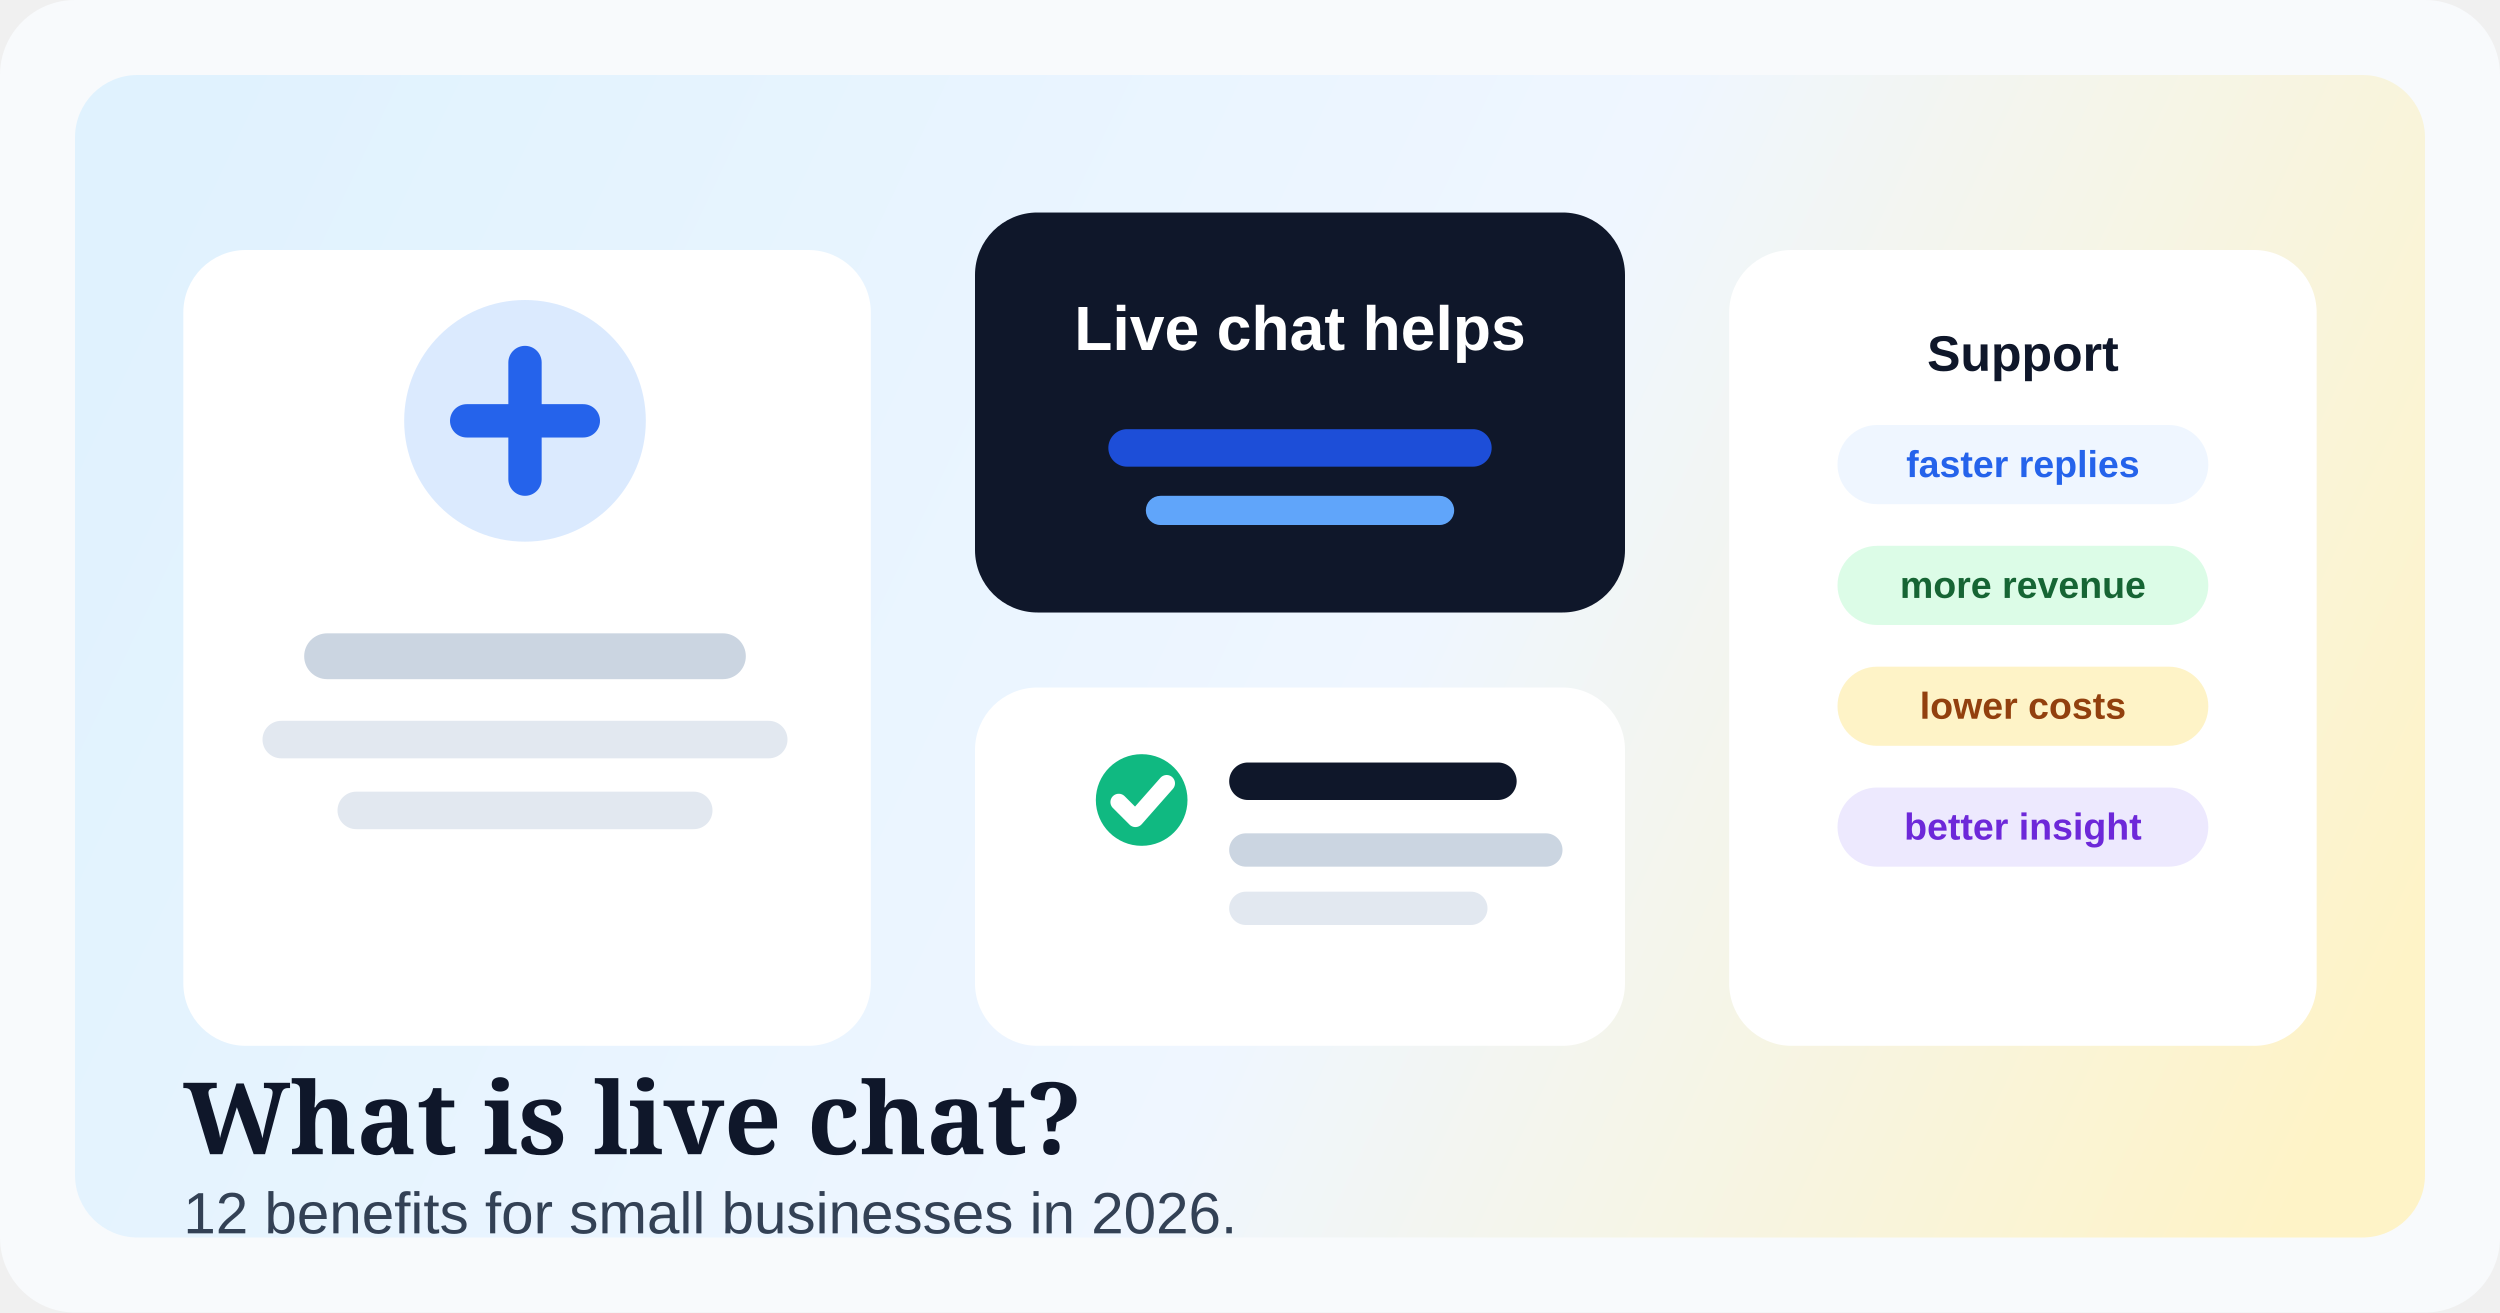
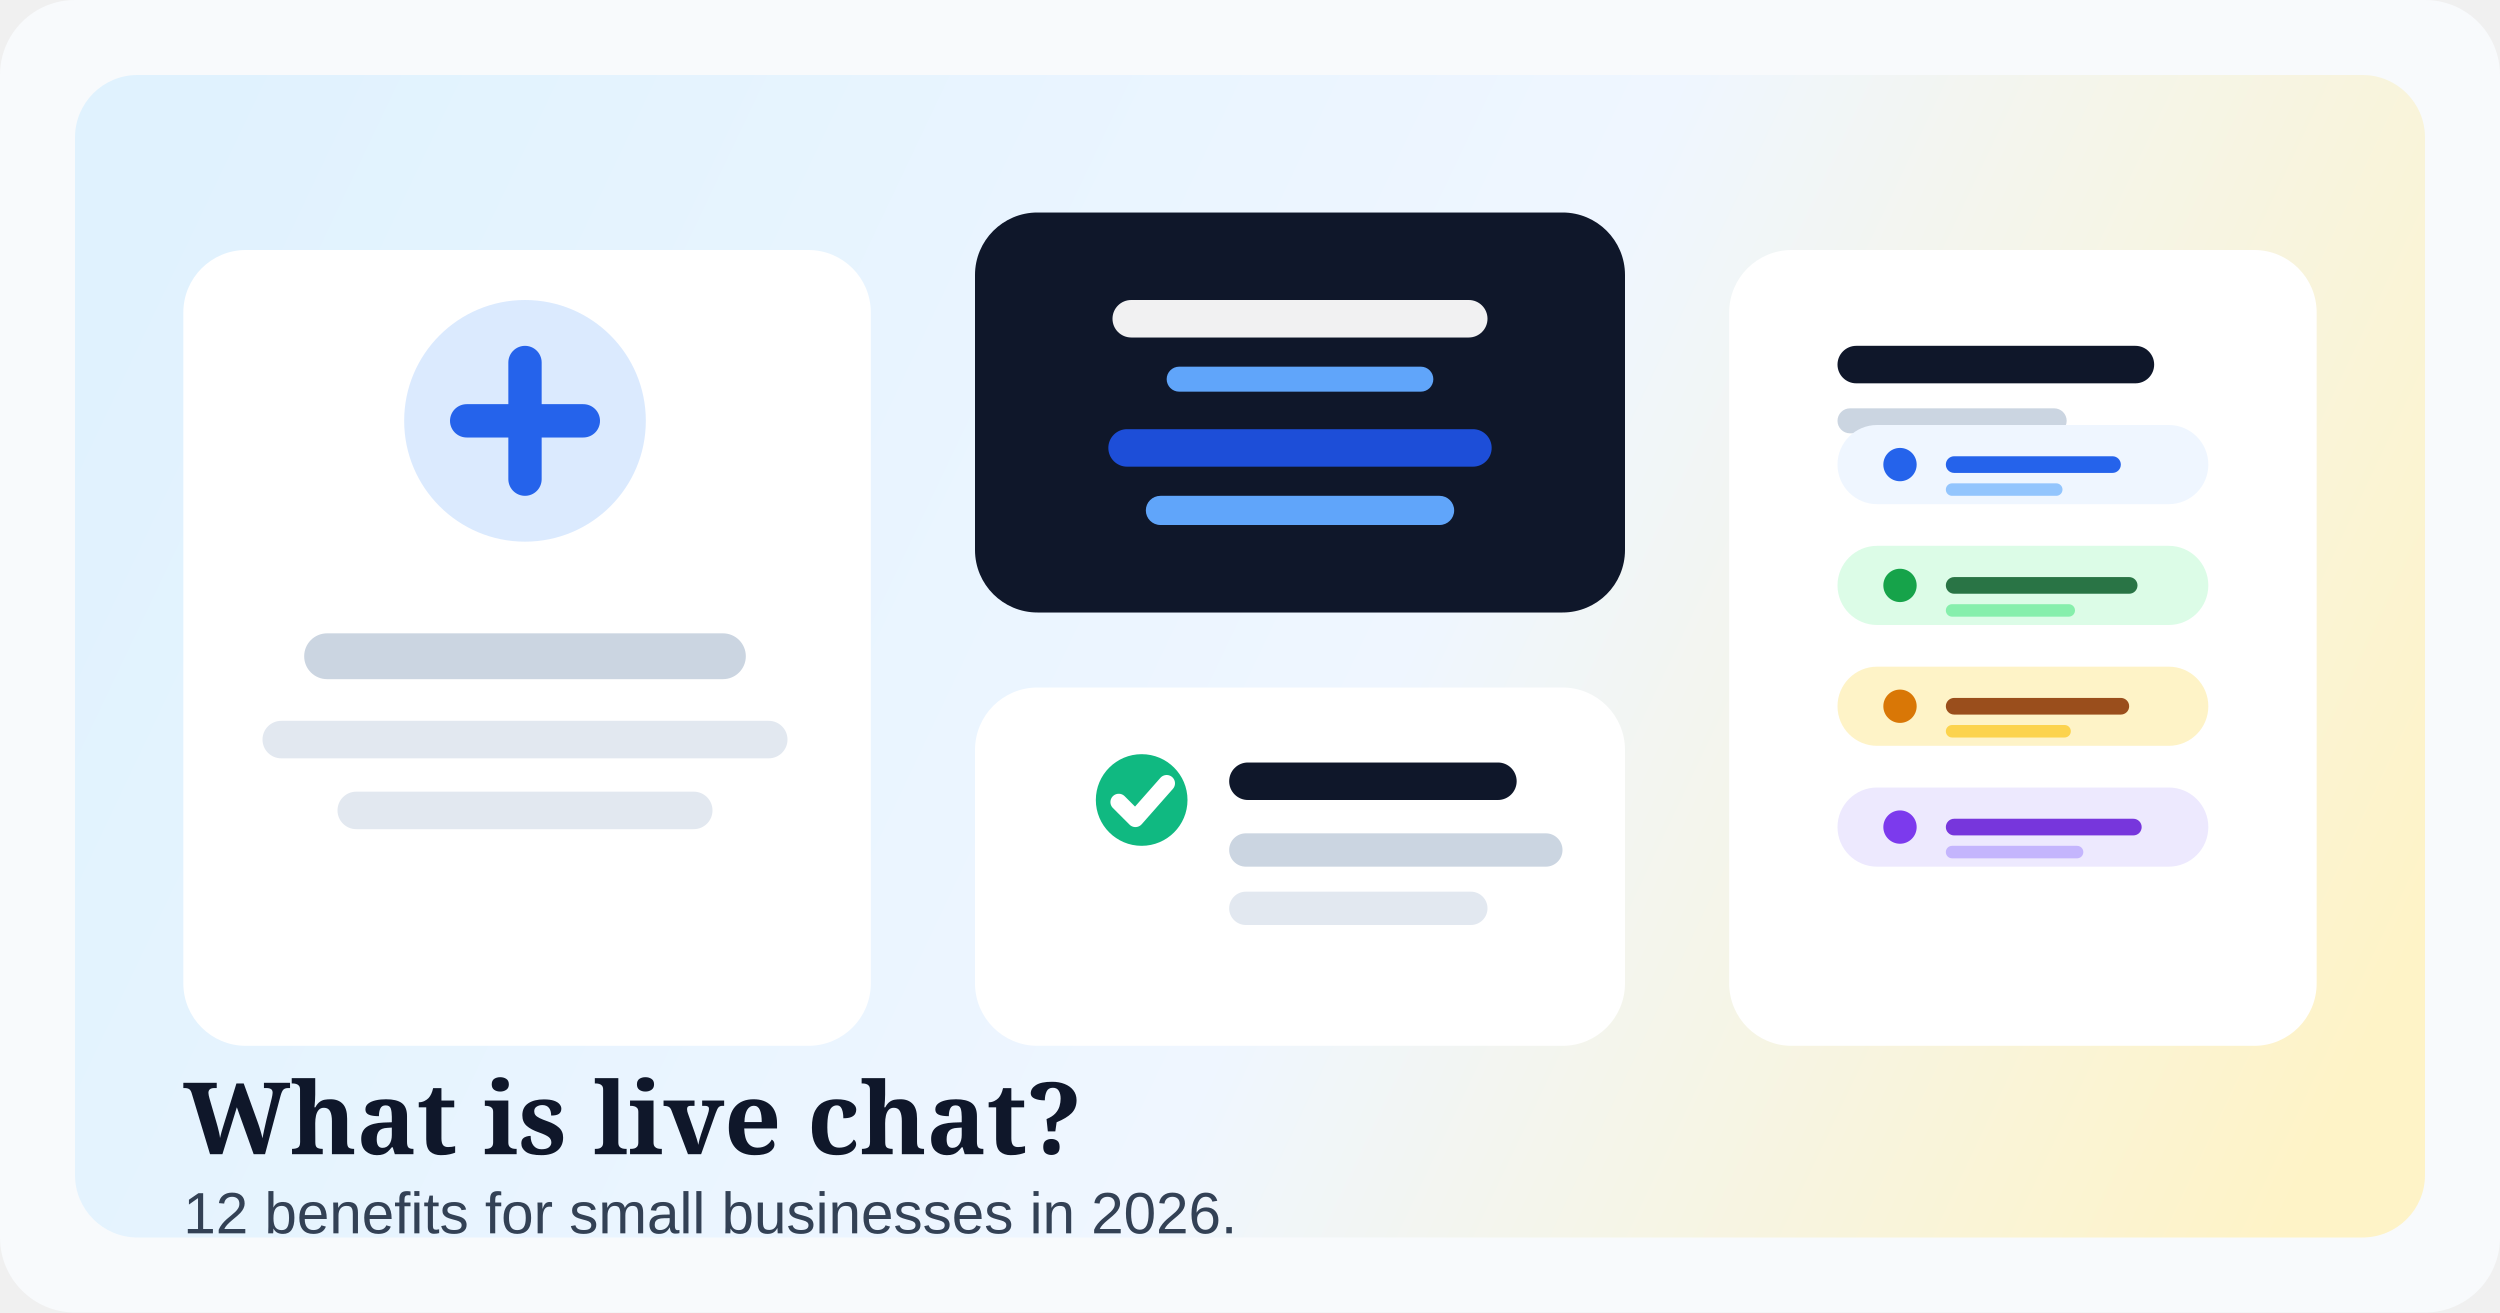
<svg xmlns="http://www.w3.org/2000/svg" width="1200" height="630" viewBox="0 0 1200 630" fill="none">
  <rect width="1200" height="630" rx="36" fill="#F8FAFC" />
  <rect x="36" y="36" width="1128" height="558" rx="30" fill="url(#bg)" />
  <rect x="88" y="120" width="330" height="382" rx="30" fill="#FFFFFF" />
  <rect x="468" y="102" width="312" height="192" rx="30" fill="#0F172A" />
  <rect x="468" y="330" width="312" height="172" rx="30" fill="#FFFFFF" />
  <rect x="830" y="120" width="282" height="382" rx="30" fill="#FFFFFF" />
  <circle cx="252" cy="202" r="58" fill="#DBEAFE" />
  <path d="M224 202h56" stroke="#2563EB" stroke-width="16" stroke-linecap="round" />
  <path d="M252 174v56" stroke="#2563EB" stroke-width="16" stroke-linecap="round" />
  <rect x="146" y="304" width="212" height="22" rx="11" fill="#CBD5E1" />
  <rect x="126" y="346" width="252" height="18" rx="9" fill="#E2E8F0" />
  <rect x="162" y="380" width="180" height="18" rx="9" fill="#E2E8F0" />
-   <text x="624" y="168" text-anchor="middle" fill="#FFFFFF" font-family="DM Sans, Arial, sans-serif" font-size="30" font-weight="700">
-     Live chat helps
-   </text>
+   <rect x="534" y="144" width="180" height="18" rx="9" fill="#FFFFFF" fill-opacity="0.94" />
+   <rect x="560" y="176" width="128" height="12" rx="6" fill="#60A5FA" />
  <rect x="532" y="206" width="184" height="18" rx="9" fill="#1D4ED8" />
  <rect x="550" y="238" width="148" height="14" rx="7" fill="#60A5FA" />
  <circle cx="548" cy="384" r="22" fill="#10B981" />
  <path d="m537 385 8 8 15-17" stroke="#FFFFFF" stroke-width="8" stroke-linecap="round" stroke-linejoin="round" />
  <rect x="590" y="366" width="138" height="18" rx="9" fill="#0F172A" />
  <rect x="590" y="400" width="160" height="16" rx="8" fill="#CBD5E1" />
  <rect x="590" y="428" width="124" height="16" rx="8" fill="#E2E8F0" />
-   <text x="971" y="178" text-anchor="middle" fill="#0F172A" font-family="DM Sans, Arial, sans-serif" font-size="24" font-weight="700">
-     Support
-   </text>
+   <rect x="882" y="166" width="152" height="18" rx="9" fill="#0F172A" />
+   <rect x="882" y="196" width="110" height="12" rx="6" fill="#CBD5E1" />
  <rect x="882" y="204" width="178" height="38" rx="19" fill="#EFF6FF" />
-   <text x="971" y="229" text-anchor="middle" fill="#2563EB" font-family="DM Sans, Arial, sans-serif" font-size="18" font-weight="700">
-     faster replies
-   </text>
+   <circle cx="912" cy="223" r="8" fill="#2563EB" />
+   <rect x="934" y="219" width="84" height="8" rx="4" fill="#2563EB" />
+   <rect x="934" y="232" width="56" height="6" rx="3" fill="#93C5FD" />
  <rect x="882" y="262" width="178" height="38" rx="19" fill="#DCFCE7" />
-   <text x="971" y="287" text-anchor="middle" fill="#166534" font-family="DM Sans, Arial, sans-serif" font-size="18" font-weight="700">
-     more revenue
-   </text>
+   <circle cx="912" cy="281" r="8" fill="#16A34A" />
+   <rect x="934" y="277" width="92" height="8" rx="4" fill="#166534" fill-opacity="0.9" />
+   <rect x="934" y="290" width="62" height="6" rx="3" fill="#86EFAC" />
  <rect x="882" y="320" width="178" height="38" rx="19" fill="#FEF3C7" />
-   <text x="971" y="345" text-anchor="middle" fill="#92400E" font-family="DM Sans, Arial, sans-serif" font-size="18" font-weight="700">
-     lower costs
-   </text>
+   <circle cx="912" cy="339" r="8" fill="#D97706" />
+   <rect x="934" y="335" width="88" height="8" rx="4" fill="#92400E" fill-opacity="0.92" />
+   <rect x="934" y="348" width="60" height="6" rx="3" fill="#FCD34D" />
  <rect x="882" y="378" width="178" height="38" rx="19" fill="#EDE9FE" />
-   <text x="971" y="403" text-anchor="middle" fill="#6D28D9" font-family="DM Sans, Arial, sans-serif" font-size="18" font-weight="700">
-     better insight
-   </text>
+   <circle cx="912" cy="397" r="8" fill="#7C3AED" />
+   <rect x="934" y="393" width="94" height="8" rx="4" fill="#6D28D9" fill-opacity="0.92" />
+   <rect x="934" y="406" width="66" height="6" rx="3" fill="#C4B5FD" />
  <text x="88" y="554" fill="#0F172A" font-family="Fraunces, Georgia, serif" font-size="48" font-weight="700">
    What is live chat?
  </text>
  <text x="88" y="592" fill="#334155" font-family="DM Sans, Arial, sans-serif" font-size="28">
    12 benefits for small businesses in 2026.
  </text>
  <defs>
    <linearGradient id="bg" x1="88" y1="72" x2="1110" y2="558" gradientUnits="userSpaceOnUse">
      <stop stop-color="#E0F2FE" />
      <stop offset="0.56" stop-color="#EFF6FF" />
      <stop offset="1" stop-color="#FEF3C7" />
    </linearGradient>
  </defs>
</svg>
